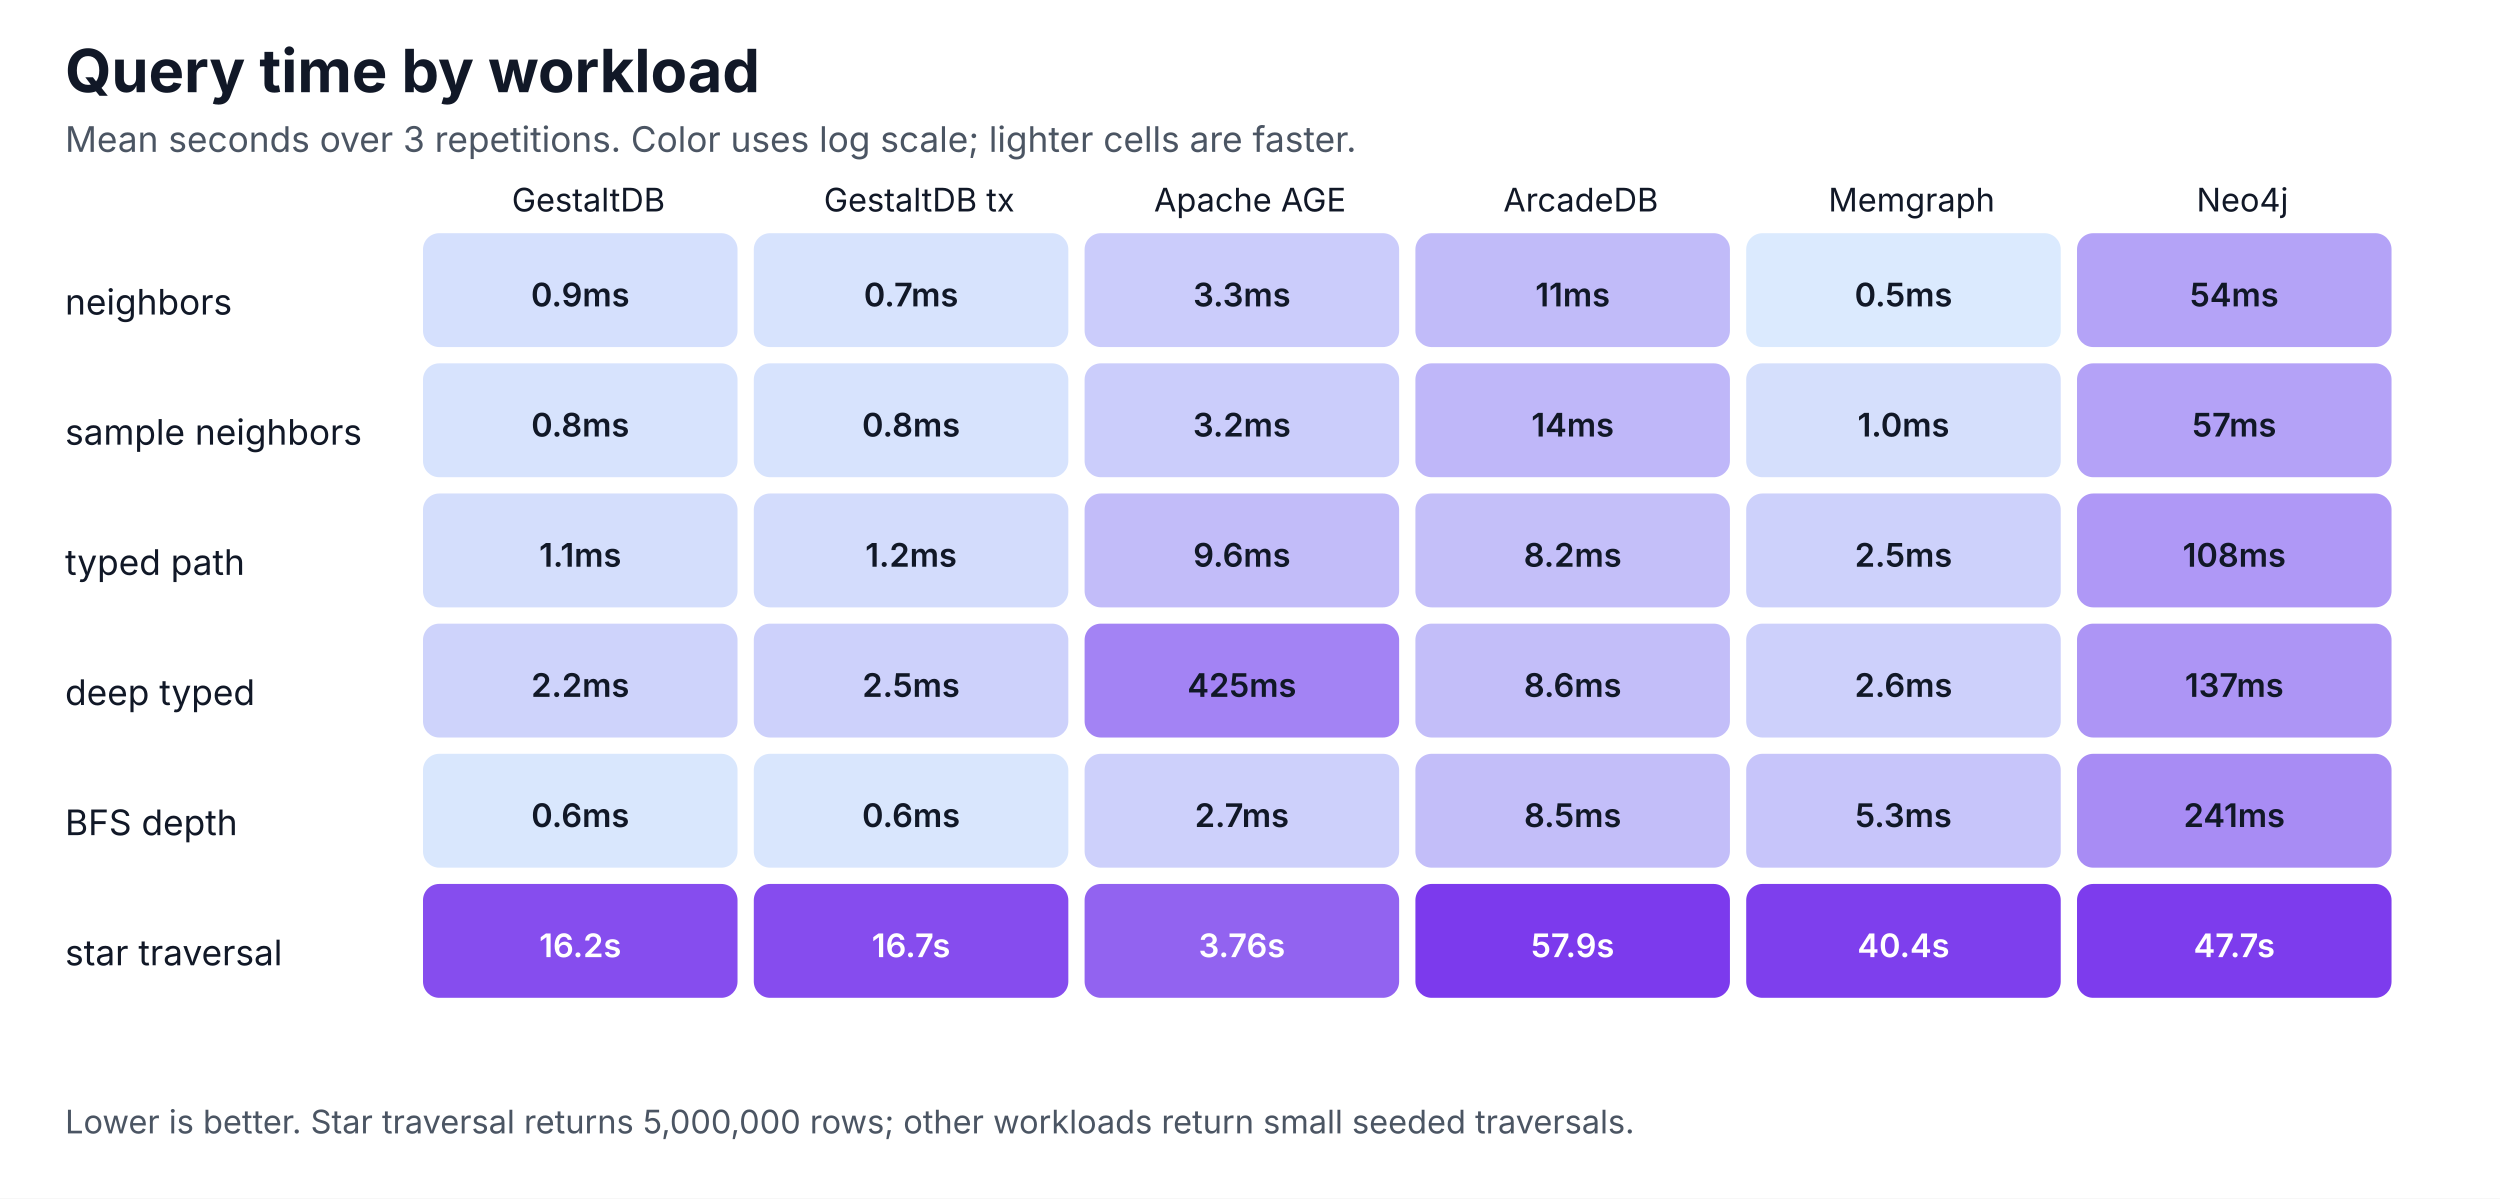
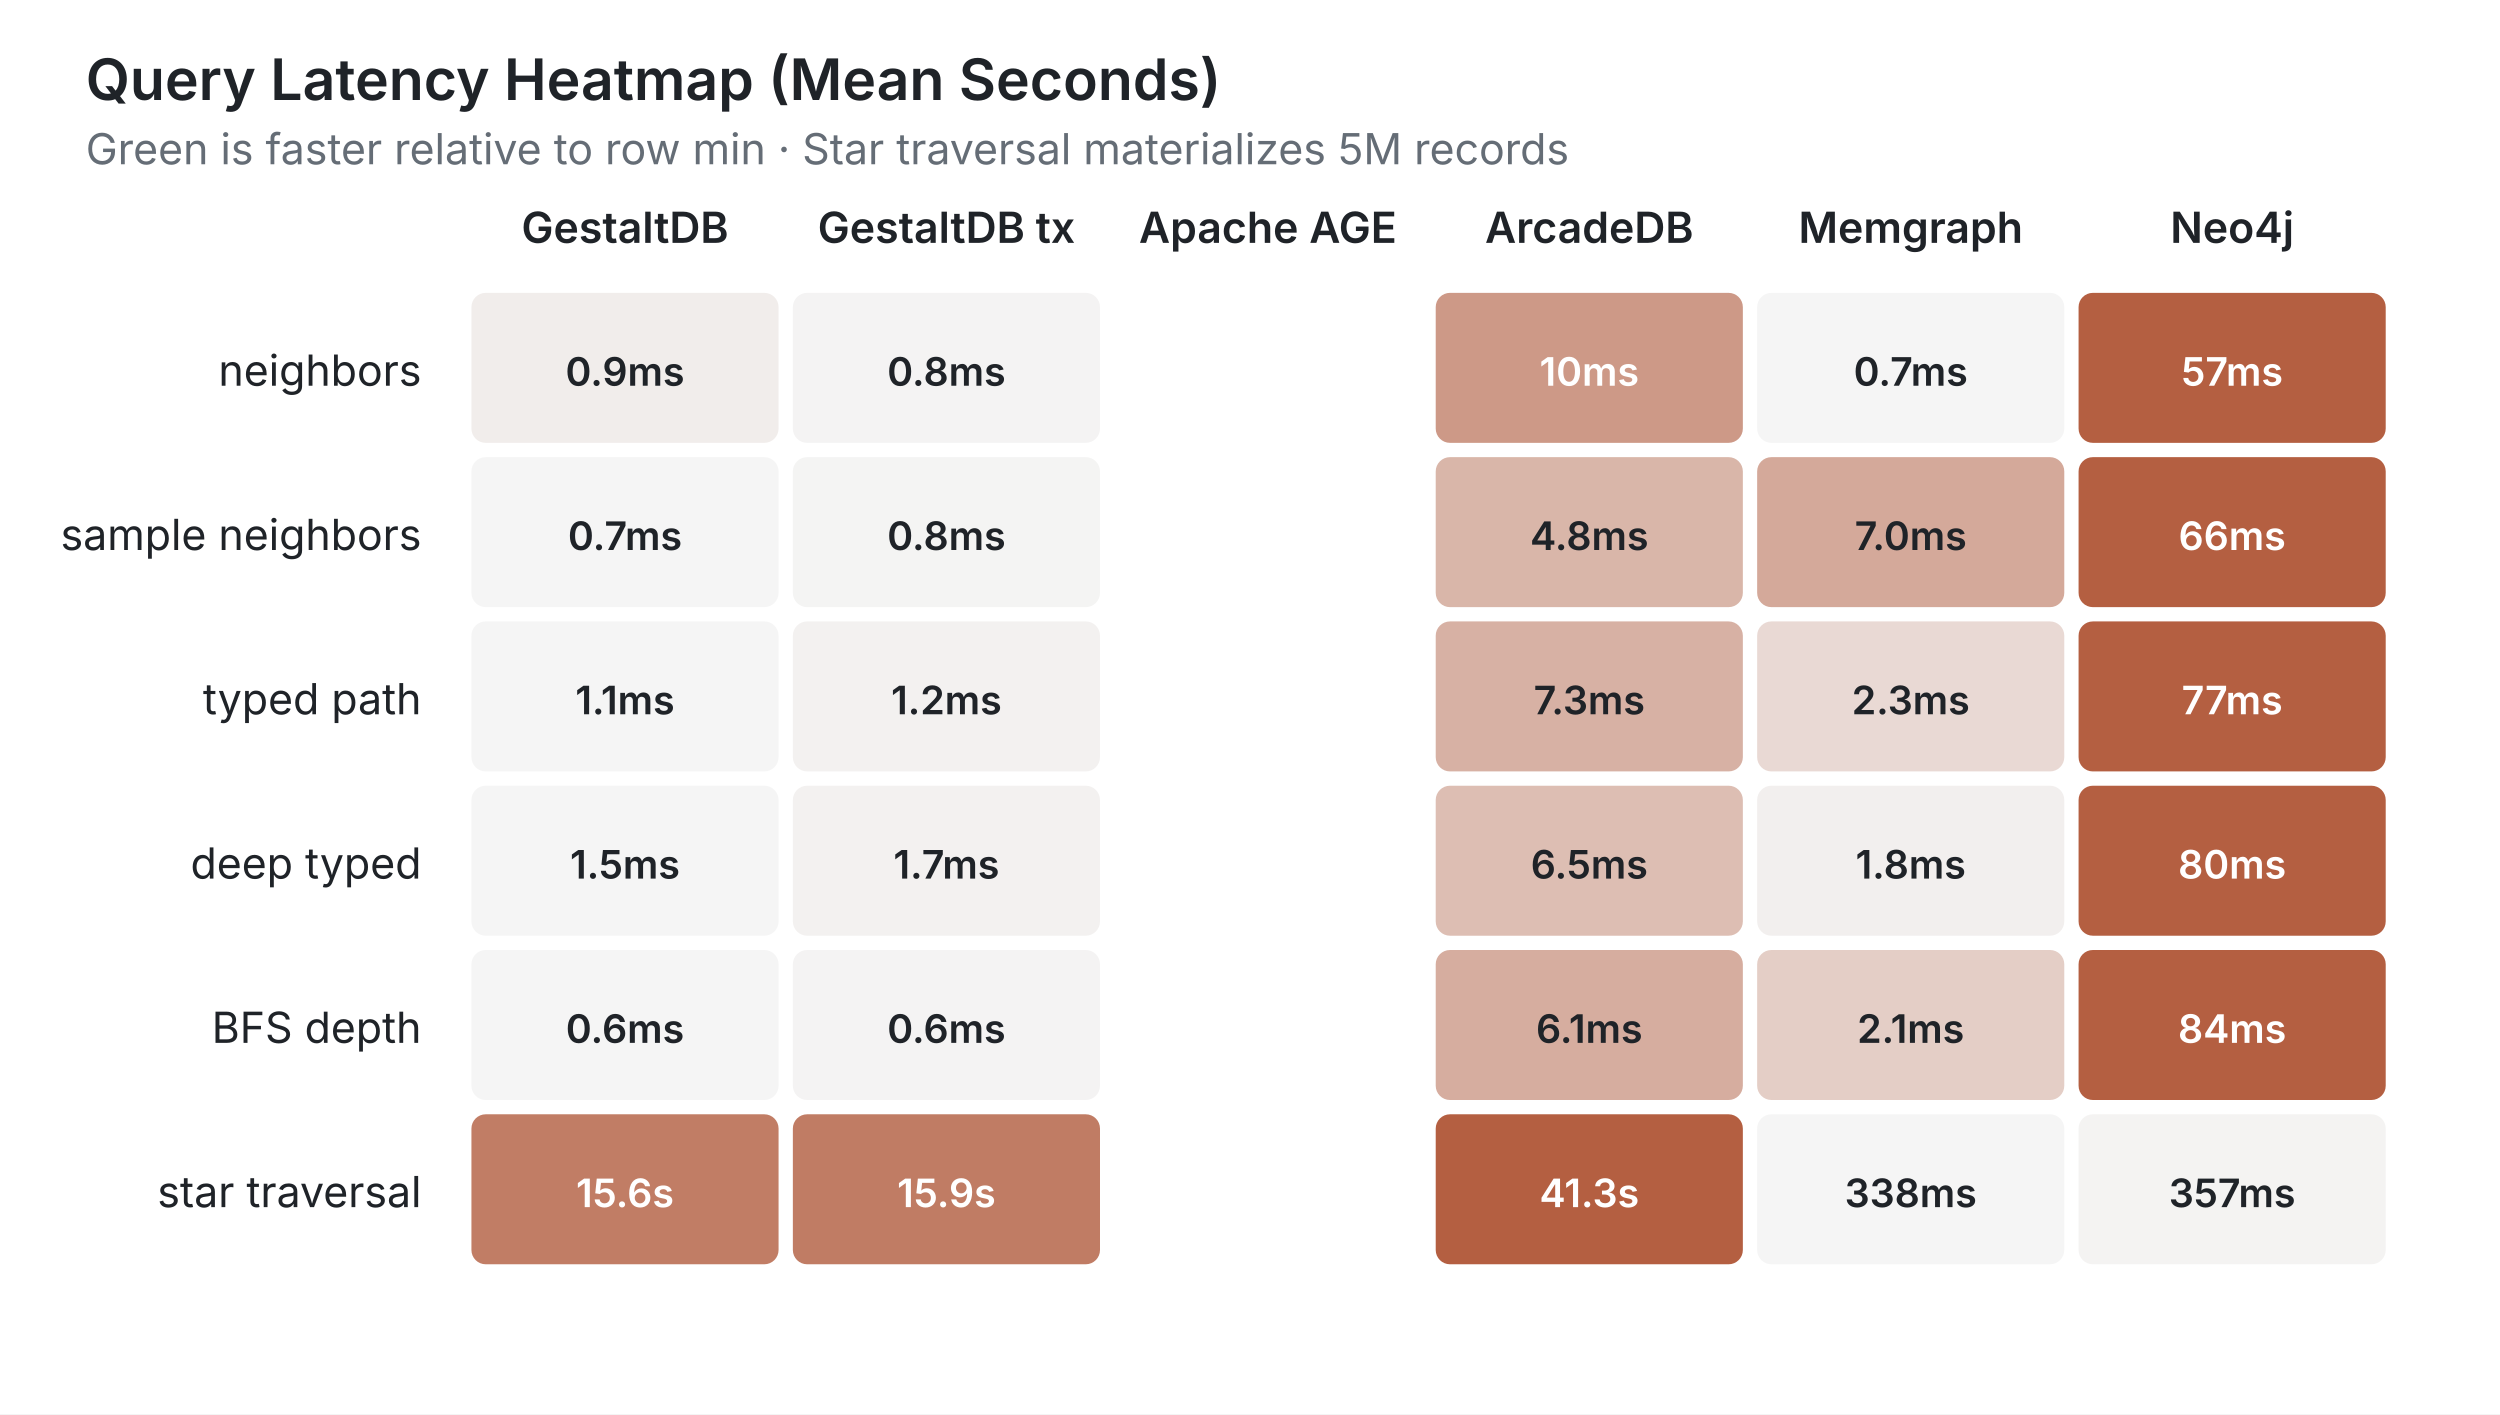
- <svg xmlns="http://www.w3.org/2000/svg" width="922" height="442" viewBox="0 0 922 442" role="img" aria-labelledby="title desc">
-   <rect width="100%" height="100%" fill="#ffffff" />
-   <text x="24" y="34" font-family="Inter, Arial, sans-serif" font-size="22" font-weight="700" fill="#111827">Query time by workload</text>
-   <text x="24" y="56" font-family="Inter, Arial, sans-serif" font-size="13" fill="#4b5563">Mean seconds over 3 repetitions. Color uses log scale; lighter cells are faster.</text>
-   <text x="217.0" y="78" text-anchor="middle" font-family="Inter, Arial, sans-serif" font-size="12" fill="#111827">GestaltDB</text>
-   <text x="339.0" y="78" text-anchor="middle" font-family="Inter, Arial, sans-serif" font-size="12" fill="#111827">GestaltDB tx</text>
-   <text x="461.0" y="78" text-anchor="middle" font-family="Inter, Arial, sans-serif" font-size="12" fill="#111827">Apache AGE</text>
-   <text x="583.0" y="78" text-anchor="middle" font-family="Inter, Arial, sans-serif" font-size="12" fill="#111827">ArcadeDB</text>
-   <text x="705.0" y="78" text-anchor="middle" font-family="Inter, Arial, sans-serif" font-size="12" fill="#111827">Memgraph</text>
-   <text x="827.0" y="78" text-anchor="middle" font-family="Inter, Arial, sans-serif" font-size="12" fill="#111827">Neo4j</text>
-   <text x="24" y="116" font-family="Inter, Arial, sans-serif" font-size="13" fill="#111827">neighbors</text>
-   <rect x="156" y="86" width="116" height="42" rx="6" fill="#d5e0fd" />
-   <text x="214.0" y="113" text-anchor="middle" font-family="Inter, Arial, sans-serif" font-size="12" font-weight="600" fill="#111827">0.9ms</text>
-   <rect x="278" y="86" width="116" height="42" rx="6" fill="#d7e3fd" />
-   <text x="336.0" y="113" text-anchor="middle" font-family="Inter, Arial, sans-serif" font-size="12" font-weight="600" fill="#111827">0.7ms</text>
-   <rect x="400" y="86" width="116" height="42" rx="6" fill="#cbccfb" />
-   <text x="458.0" y="113" text-anchor="middle" font-family="Inter, Arial, sans-serif" font-size="12" font-weight="600" fill="#111827">3.3ms</text>
-   <rect x="522" y="86" width="116" height="42" rx="6" fill="#c1bbf9" />
-   <text x="580.0" y="113" text-anchor="middle" font-family="Inter, Arial, sans-serif" font-size="12" font-weight="600" fill="#111827">11ms</text>
-   <rect x="644" y="86" width="116" height="42" rx="6" fill="#dbeafe" />
-   <text x="702.0" y="113" text-anchor="middle" font-family="Inter, Arial, sans-serif" font-size="12" font-weight="600" fill="#111827">0.5ms</text>
-   <rect x="766" y="86" width="116" height="42" rx="6" fill="#b4a3f7" />
-   <text x="824.0" y="113" text-anchor="middle" font-family="Inter, Arial, sans-serif" font-size="12" font-weight="600" fill="#111827">54ms</text>
-   <text x="24" y="164" font-family="Inter, Arial, sans-serif" font-size="13" fill="#111827">sample neighbors</text>
-   <rect x="156" y="134" width="116" height="42" rx="6" fill="#d7e3fd" />
-   <text x="214.0" y="161" text-anchor="middle" font-family="Inter, Arial, sans-serif" font-size="12" font-weight="600" fill="#111827">0.8ms</text>
-   <rect x="278" y="134" width="116" height="42" rx="6" fill="#d7e3fd" />
-   <text x="336.0" y="161" text-anchor="middle" font-family="Inter, Arial, sans-serif" font-size="12" font-weight="600" fill="#111827">0.8ms</text>
-   <rect x="400" y="134" width="116" height="42" rx="6" fill="#cbcdfb" />
-   <text x="458.0" y="161" text-anchor="middle" font-family="Inter, Arial, sans-serif" font-size="12" font-weight="600" fill="#111827">3.2ms</text>
-   <rect x="522" y="134" width="116" height="42" rx="6" fill="#bfb7f9" />
-   <text x="580.0" y="161" text-anchor="middle" font-family="Inter, Arial, sans-serif" font-size="12" font-weight="600" fill="#111827">14ms</text>
-   <rect x="644" y="134" width="116" height="42" rx="6" fill="#d5dffc" />
-   <text x="702.0" y="161" text-anchor="middle" font-family="Inter, Arial, sans-serif" font-size="12" font-weight="600" fill="#111827">1.0ms</text>
-   <rect x="766" y="134" width="116" height="42" rx="6" fill="#b4a2f7" />
-   <text x="824.0" y="161" text-anchor="middle" font-family="Inter, Arial, sans-serif" font-size="12" font-weight="600" fill="#111827">57ms</text>
-   <text x="24" y="212" font-family="Inter, Arial, sans-serif" font-size="13" fill="#111827">typed path</text>
-   <rect x="156" y="182" width="116" height="42" rx="6" fill="#d4defc" />
-   <text x="214.0" y="209" text-anchor="middle" font-family="Inter, Arial, sans-serif" font-size="12" font-weight="600" fill="#111827">1.1ms</text>
-   <rect x="278" y="182" width="116" height="42" rx="6" fill="#d3dcfc" />
-   <text x="336.0" y="209" text-anchor="middle" font-family="Inter, Arial, sans-serif" font-size="12" font-weight="600" fill="#111827">1.2ms</text>
-   <rect x="400" y="182" width="116" height="42" rx="6" fill="#c2bcf9" />
-   <text x="458.0" y="209" text-anchor="middle" font-family="Inter, Arial, sans-serif" font-size="12" font-weight="600" fill="#111827">9.6ms</text>
-   <rect x="522" y="182" width="116" height="42" rx="6" fill="#c4bff9" />
-   <text x="580.0" y="209" text-anchor="middle" font-family="Inter, Arial, sans-serif" font-size="12" font-weight="600" fill="#111827">8.2ms</text>
-   <rect x="644" y="182" width="116" height="42" rx="6" fill="#cdd1fb" />
-   <text x="702.0" y="209" text-anchor="middle" font-family="Inter, Arial, sans-serif" font-size="12" font-weight="600" fill="#111827">2.5ms</text>
-   <rect x="766" y="182" width="116" height="42" rx="6" fill="#af98f6" />
-   <text x="824.0" y="209" text-anchor="middle" font-family="Inter, Arial, sans-serif" font-size="12" font-weight="600" fill="#111827">108ms</text>
-   <text x="24" y="260" font-family="Inter, Arial, sans-serif" font-size="13" fill="#111827">deep typed</text>
-   <rect x="156" y="230" width="116" height="42" rx="6" fill="#ced3fb" />
-   <text x="214.0" y="257" text-anchor="middle" font-family="Inter, Arial, sans-serif" font-size="12" font-weight="600" fill="#111827">2.2ms</text>
-   <rect x="278" y="230" width="116" height="42" rx="6" fill="#cdd1fb" />
-   <text x="336.0" y="257" text-anchor="middle" font-family="Inter, Arial, sans-serif" font-size="12" font-weight="600" fill="#111827">2.5ms</text>
-   <rect x="400" y="230" width="116" height="42" rx="6" fill="#a383f4" />
-   <text x="458.0" y="257" text-anchor="middle" font-family="Inter, Arial, sans-serif" font-size="12" font-weight="600" fill="#111827">425ms</text>
-   <rect x="522" y="230" width="116" height="42" rx="6" fill="#c3bef9" />
-   <text x="580.0" y="257" text-anchor="middle" font-family="Inter, Arial, sans-serif" font-size="12" font-weight="600" fill="#111827">8.6ms</text>
-   <rect x="644" y="230" width="116" height="42" rx="6" fill="#cdd0fb" />
-   <text x="702.0" y="257" text-anchor="middle" font-family="Inter, Arial, sans-serif" font-size="12" font-weight="600" fill="#111827">2.6ms</text>
-   <rect x="766" y="230" width="116" height="42" rx="6" fill="#ad95f5" />
-   <text x="824.0" y="257" text-anchor="middle" font-family="Inter, Arial, sans-serif" font-size="12" font-weight="600" fill="#111827">137ms</text>
-   <text x="24" y="308" font-family="Inter, Arial, sans-serif" font-size="13" fill="#111827">BFS depth</text>
-   <rect x="156" y="278" width="116" height="42" rx="6" fill="#d9e7fd" />
-   <text x="214.0" y="305" text-anchor="middle" font-family="Inter, Arial, sans-serif" font-size="12" font-weight="600" fill="#111827">0.6ms</text>
-   <rect x="278" y="278" width="116" height="42" rx="6" fill="#d9e6fd" />
-   <text x="336.0" y="305" text-anchor="middle" font-family="Inter, Arial, sans-serif" font-size="12" font-weight="600" fill="#111827">0.6ms</text>
-   <rect x="400" y="278" width="116" height="42" rx="6" fill="#cdd0fb" />
-   <text x="458.0" y="305" text-anchor="middle" font-family="Inter, Arial, sans-serif" font-size="12" font-weight="600" fill="#111827">2.7ms</text>
-   <rect x="522" y="278" width="116" height="42" rx="6" fill="#c3bef9" />
-   <text x="580.0" y="305" text-anchor="middle" font-family="Inter, Arial, sans-serif" font-size="12" font-weight="600" fill="#111827">8.5ms</text>
-   <rect x="644" y="278" width="116" height="42" rx="6" fill="#c7c5fa" />
-   <text x="702.0" y="305" text-anchor="middle" font-family="Inter, Arial, sans-serif" font-size="12" font-weight="600" fill="#111827">5.3ms</text>
-   <rect x="766" y="278" width="116" height="42" rx="6" fill="#a88cf4" />
-   <text x="824.0" y="305" text-anchor="middle" font-family="Inter, Arial, sans-serif" font-size="12" font-weight="600" fill="#111827">241ms</text>
-   <text x="24" y="356" font-family="Inter, Arial, sans-serif" font-size="13" fill="#111827">star traversal</text>
-   <rect x="156" y="326" width="116" height="42" rx="6" fill="#864dee" />
-   <text x="214.0" y="353" text-anchor="middle" font-family="Inter, Arial, sans-serif" font-size="12" font-weight="600" fill="#ffffff">16.2s</text>
-   <rect x="278" y="326" width="116" height="42" rx="6" fill="#864cee" />
-   <text x="336.0" y="353" text-anchor="middle" font-family="Inter, Arial, sans-serif" font-size="12" font-weight="600" fill="#ffffff">16.7s</text>
-   <rect x="400" y="326" width="116" height="42" rx="6" fill="#9263f0" />
-   <text x="458.0" y="353" text-anchor="middle" font-family="Inter, Arial, sans-serif" font-size="12" font-weight="600" fill="#ffffff">3.76s</text>
-   <rect x="522" y="326" width="116" height="42" rx="6" fill="#7c3aed" />
-   <text x="580.0" y="353" text-anchor="middle" font-family="Inter, Arial, sans-serif" font-size="12" font-weight="600" fill="#ffffff">57.9s</text>
-   <rect x="644" y="326" width="116" height="42" rx="6" fill="#7e3fed" />
-   <text x="702.0" y="353" text-anchor="middle" font-family="Inter, Arial, sans-serif" font-size="12" font-weight="600" fill="#ffffff">40.4s</text>
-   <rect x="766" y="326" width="116" height="42" rx="6" fill="#7d3ced" />
-   <text x="824.0" y="353" text-anchor="middle" font-family="Inter, Arial, sans-serif" font-size="12" font-weight="600" fill="#ffffff">47.7s</text>
-   <text x="24" y="418" font-family="Inter, Arial, sans-serif" font-size="12" fill="#4b5563">Lower is better. Star traversal returns 5,000,000 rows; other workloads return small seeded traversals.</text>
+ <svg xmlns="http://www.w3.org/2000/svg" width="700" height="396" viewBox="0 0 700 396">
+   <style>
+   text { font-family: -apple-system, BlinkMacSystemFont, 'Segoe UI', sans-serif; }
+   .title { font-size: 16px; font-weight: 600; fill: #1f2328; }
+   .subtitle { font-size: 12px; fill: #656d76; }
+   .col-label { font-size: 12px; font-weight: 600; fill: #1f2328; text-anchor: middle; }
+   .row-label { font-size: 12px; fill: #1f2328; text-anchor: end; }
+   .cell-text { font-size: 11px; font-weight: 600; text-anchor: middle; font-variant-numeric: tabular-nums; }
+ </style>
+   <rect width="700" height="396" fill="#ffffff" />
+   <text x="24" y="28" class="title">Query Latency Heatmap (Mean Seconds)</text>
+   <text x="24" y="46" class="subtitle">Green is faster relative to row min · Star traversal materializes 5M records</text>
+   <text x="175.0" y="68" class="col-label">GestaltDB</text>
+   <text x="265.0" y="68" class="col-label">GestaltDB tx</text>
+   <text x="355.0" y="68" class="col-label">Apache AGE</text>
+   <text x="445.0" y="68" class="col-label">ArcadeDB</text>
+   <text x="535.0" y="68" class="col-label">Memgraph</text>
+   <text x="625.0" y="68" class="col-label">Neo4j</text>
+   <text x="118" y="108" class="row-label">neighbors</text>
+   <rect x="132" y="82" width="86" height="42" rx="4" fill="rgb(241,237,235)" />
+   <text x="175.0" y="108" class="cell-text" fill="#1f2328">0.9ms</text>
+   <rect x="222" y="82" width="86" height="42" rx="4" fill="rgb(244,243,243)" />
+   <text x="265.0" y="108" class="cell-text" fill="#1f2328">0.8ms</text>
+   <rect x="402" y="82" width="86" height="42" rx="4" fill="rgb(205,153,135)" />
+   <text x="445.0" y="108" class="cell-text" fill="#ffffff">10ms</text>
+   <rect x="492" y="82" width="86" height="42" rx="4" fill="rgb(245,245,245)" />
+   <text x="535.0" y="108" class="cell-text" fill="#1f2328">0.7ms</text>
+   <rect x="582" y="82" width="86" height="42" rx="4" fill="rgb(180,95,65)" />
+   <text x="625.0" y="108" class="cell-text" fill="#ffffff">57ms</text>
+   <text x="118" y="154" class="row-label">sample neighbors</text>
+   <rect x="132" y="128" width="86" height="42" rx="4" fill="rgb(245,245,245)" />
+   <text x="175.0" y="154" class="cell-text" fill="#1f2328">0.7ms</text>
+   <rect x="222" y="128" width="86" height="42" rx="4" fill="rgb(244,244,243)" />
+   <text x="265.0" y="154" class="cell-text" fill="#1f2328">0.8ms</text>
+   <rect x="402" y="128" width="86" height="42" rx="4" fill="rgb(217,182,169)" />
+   <text x="445.0" y="154" class="cell-text" fill="#1f2328">4.8ms</text>
+   <rect x="492" y="128" width="86" height="42" rx="4" fill="rgb(212,169,154)" />
+   <text x="535.0" y="154" class="cell-text" fill="#1f2328">7.0ms</text>
+   <rect x="582" y="128" width="86" height="42" rx="4" fill="rgb(180,95,65)" />
+   <text x="625.0" y="154" class="cell-text" fill="#ffffff">66ms</text>
+   <text x="118" y="200" class="row-label">typed path</text>
+   <rect x="132" y="174" width="86" height="42" rx="4" fill="rgb(245,245,245)" />
+   <text x="175.0" y="200" class="cell-text" fill="#1f2328">1.1ms</text>
+   <rect x="222" y="174" width="86" height="42" rx="4" fill="rgb(243,241,240)" />
+   <text x="265.0" y="200" class="cell-text" fill="#1f2328">1.2ms</text>
+   <rect x="402" y="174" width="86" height="42" rx="4" fill="rgb(215,177,164)" />
+   <text x="445.0" y="200" class="cell-text" fill="#1f2328">7.3ms</text>
+   <rect x="492" y="174" width="86" height="42" rx="4" fill="rgb(233,217,212)" />
+   <text x="535.0" y="200" class="cell-text" fill="#1f2328">2.3ms</text>
+   <rect x="582" y="174" width="86" height="42" rx="4" fill="rgb(180,95,65)" />
+   <text x="625.0" y="200" class="cell-text" fill="#ffffff">77ms</text>
+   <text x="118" y="246" class="row-label">deep typed</text>
+   <rect x="132" y="220" width="86" height="42" rx="4" fill="rgb(245,245,245)" />
+   <text x="175.0" y="246" class="cell-text" fill="#1f2328">1.5ms</text>
+   <rect x="222" y="220" width="86" height="42" rx="4" fill="rgb(243,241,240)" />
+   <text x="265.0" y="246" class="cell-text" fill="#1f2328">1.7ms</text>
+   <rect x="402" y="220" width="86" height="42" rx="4" fill="rgb(221,190,179)" />
+   <text x="445.0" y="246" class="cell-text" fill="#1f2328">6.5ms</text>
+   <rect x="492" y="220" width="86" height="42" rx="4" fill="rgb(242,239,238)" />
+   <text x="535.0" y="246" class="cell-text" fill="#1f2328">1.8ms</text>
+   <rect x="582" y="220" width="86" height="42" rx="4" fill="rgb(180,95,65)" />
+   <text x="625.0" y="246" class="cell-text" fill="#ffffff">80ms</text>
+   <text x="118" y="292" class="row-label">BFS depth</text>
+   <rect x="132" y="266" width="86" height="42" rx="4" fill="rgb(245,245,245)" />
+   <text x="175.0" y="292" class="cell-text" fill="#1f2328">0.6ms</text>
+   <rect x="222" y="266" width="86" height="42" rx="4" fill="rgb(244,243,243)" />
+   <text x="265.0" y="292" class="cell-text" fill="#1f2328">0.6ms</text>
+   <rect x="402" y="266" width="86" height="42" rx="4" fill="rgb(214,173,159)" />
+   <text x="445.0" y="292" class="cell-text" fill="#1f2328">6.1ms</text>
+   <rect x="492" y="266" width="86" height="42" rx="4" fill="rgb(228,206,198)" />
+   <text x="535.0" y="292" class="cell-text" fill="#1f2328">2.1ms</text>
+   <rect x="582" y="266" width="86" height="42" rx="4" fill="rgb(180,95,65)" />
+   <text x="625.0" y="292" class="cell-text" fill="#ffffff">84ms</text>
+   <text x="118" y="338" class="row-label">star traversal</text>
+   <rect x="132" y="312" width="86" height="42" rx="4" fill="rgb(193,125,101)" />
+   <text x="175.0" y="338" class="cell-text" fill="#ffffff">15.6s</text>
+   <rect x="222" y="312" width="86" height="42" rx="4" fill="rgb(192,124,100)" />
+   <text x="265.0" y="338" class="cell-text" fill="#ffffff">15.9s</text>
+   <rect x="402" y="312" width="86" height="42" rx="4" fill="rgb(180,95,65)" />
+   <text x="445.0" y="338" class="cell-text" fill="#ffffff">41.3s</text>
+   <rect x="492" y="312" width="86" height="42" rx="4" fill="rgb(245,245,245)" />
+   <text x="535.0" y="338" class="cell-text" fill="#1f2328">338ms</text>
+   <rect x="582" y="312" width="86" height="42" rx="4" fill="rgb(244,243,242)" />
+   <text x="625.0" y="338" class="cell-text" fill="#1f2328">357ms</text>
</svg>
